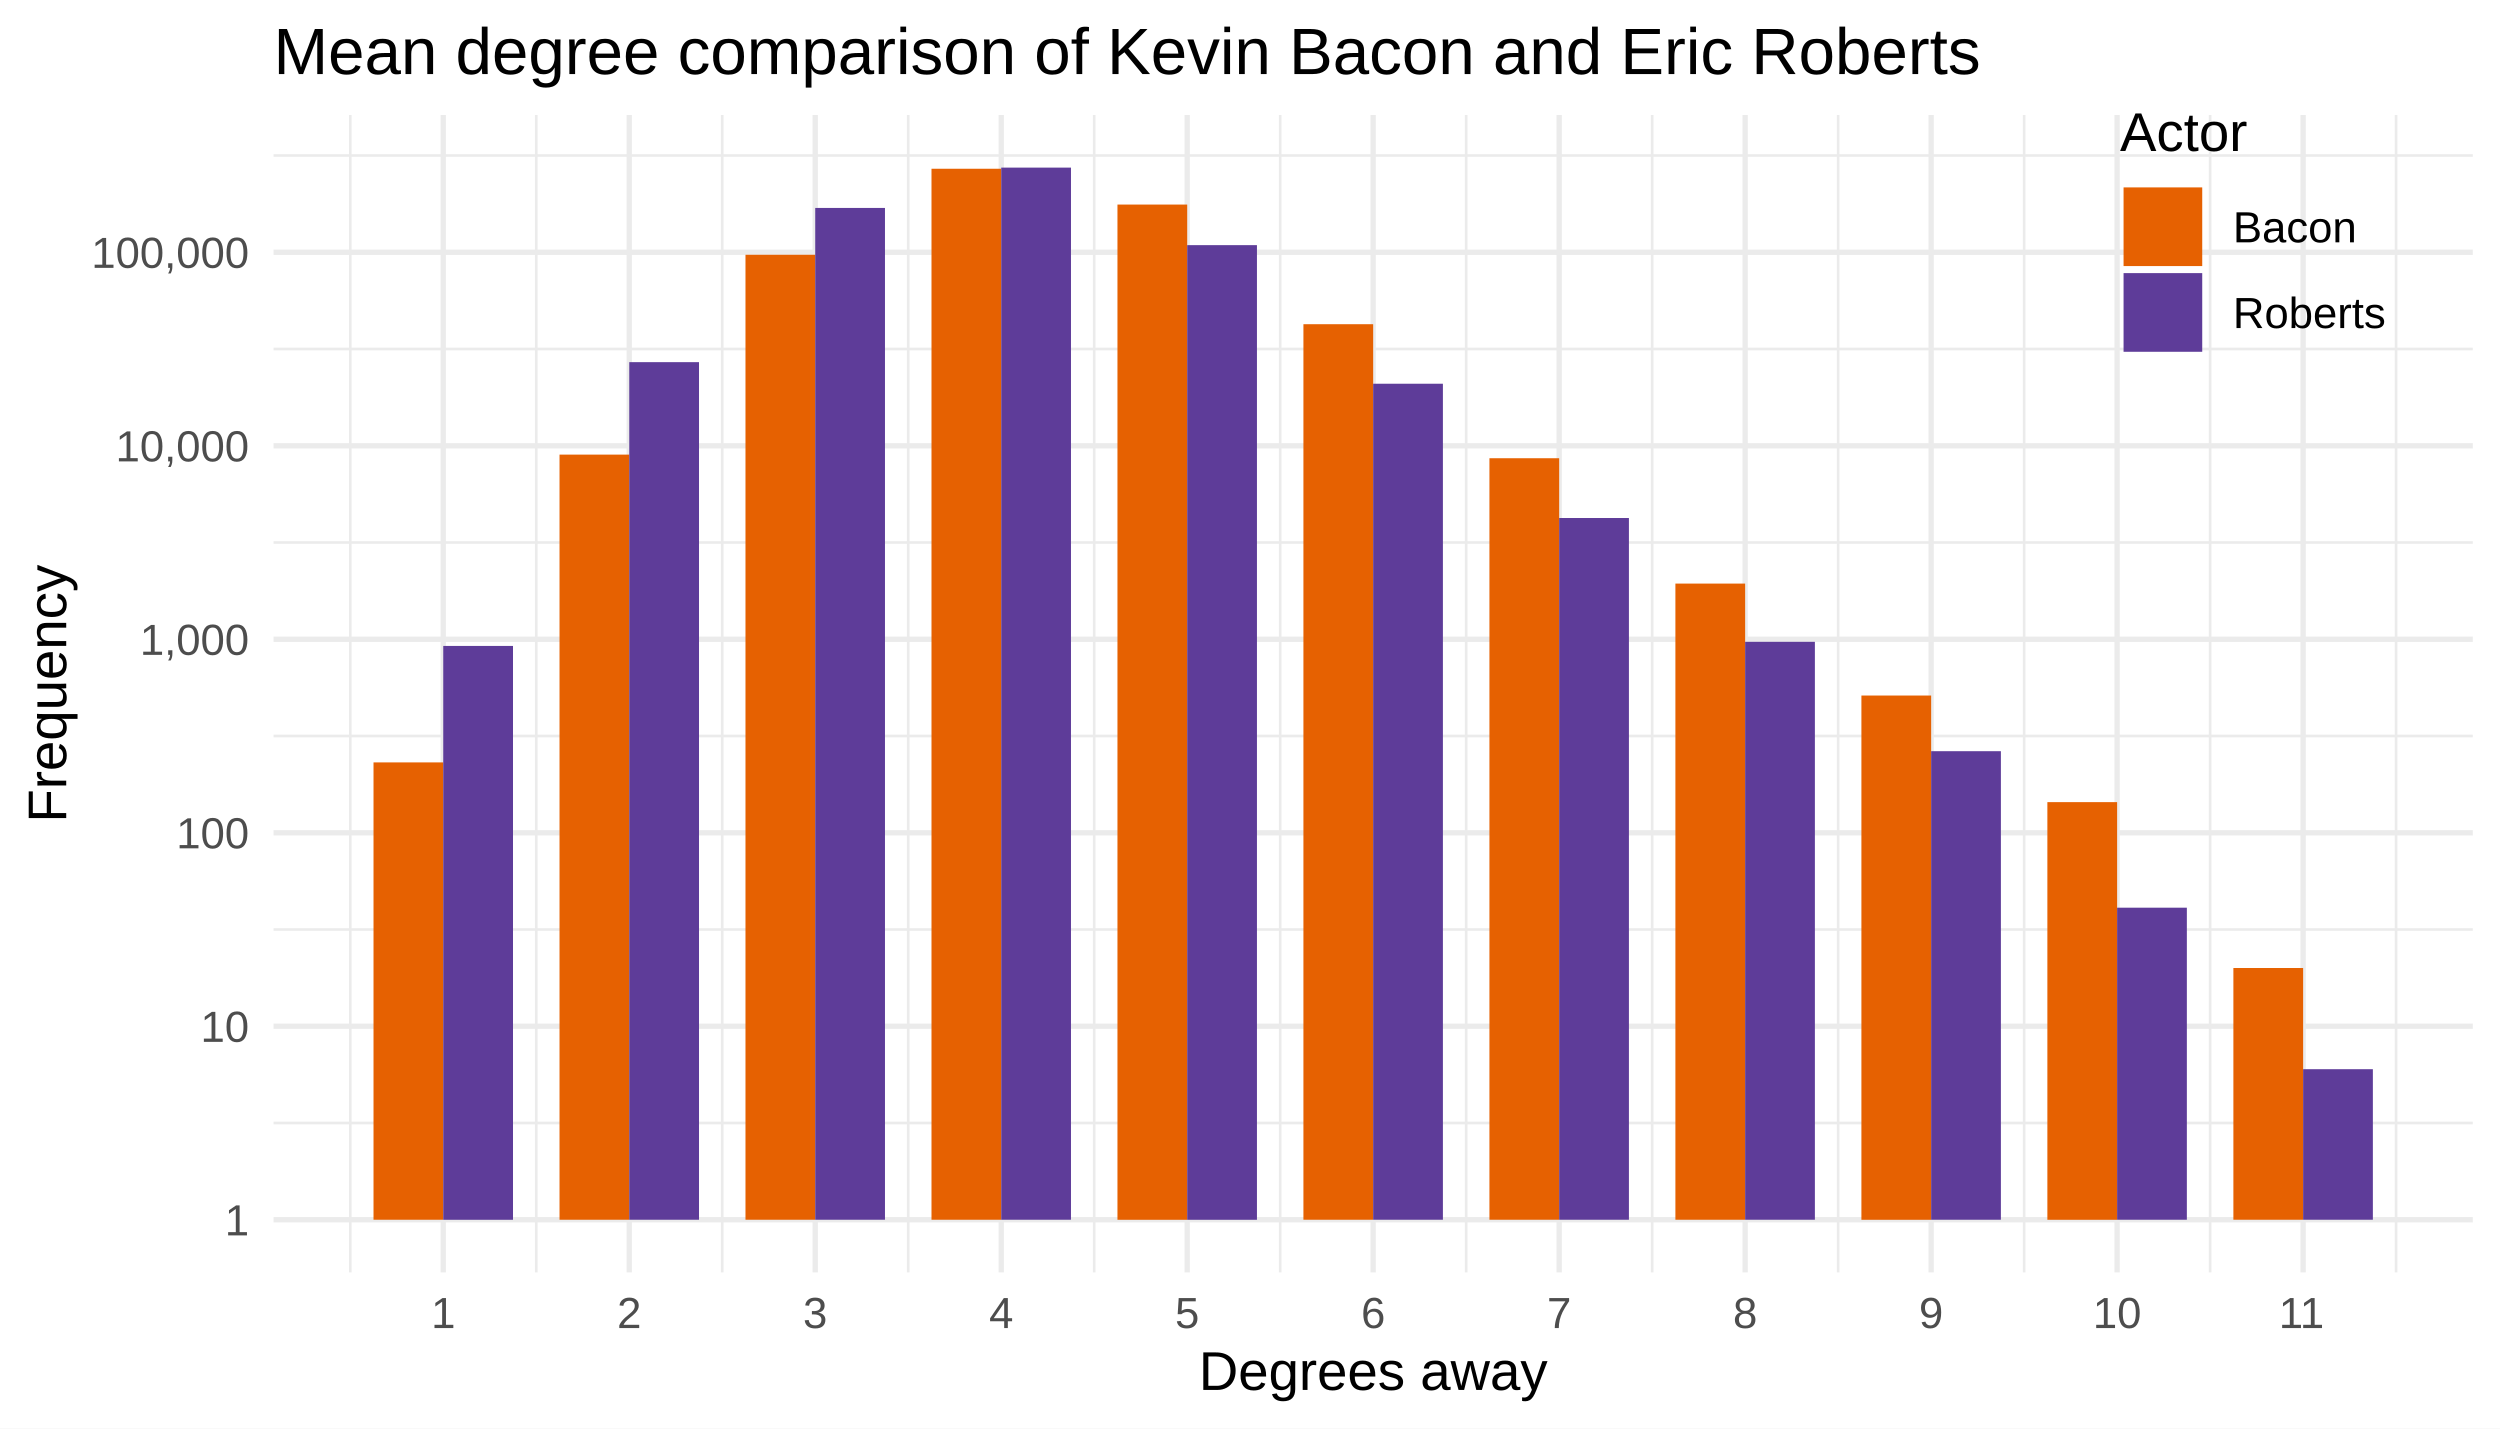
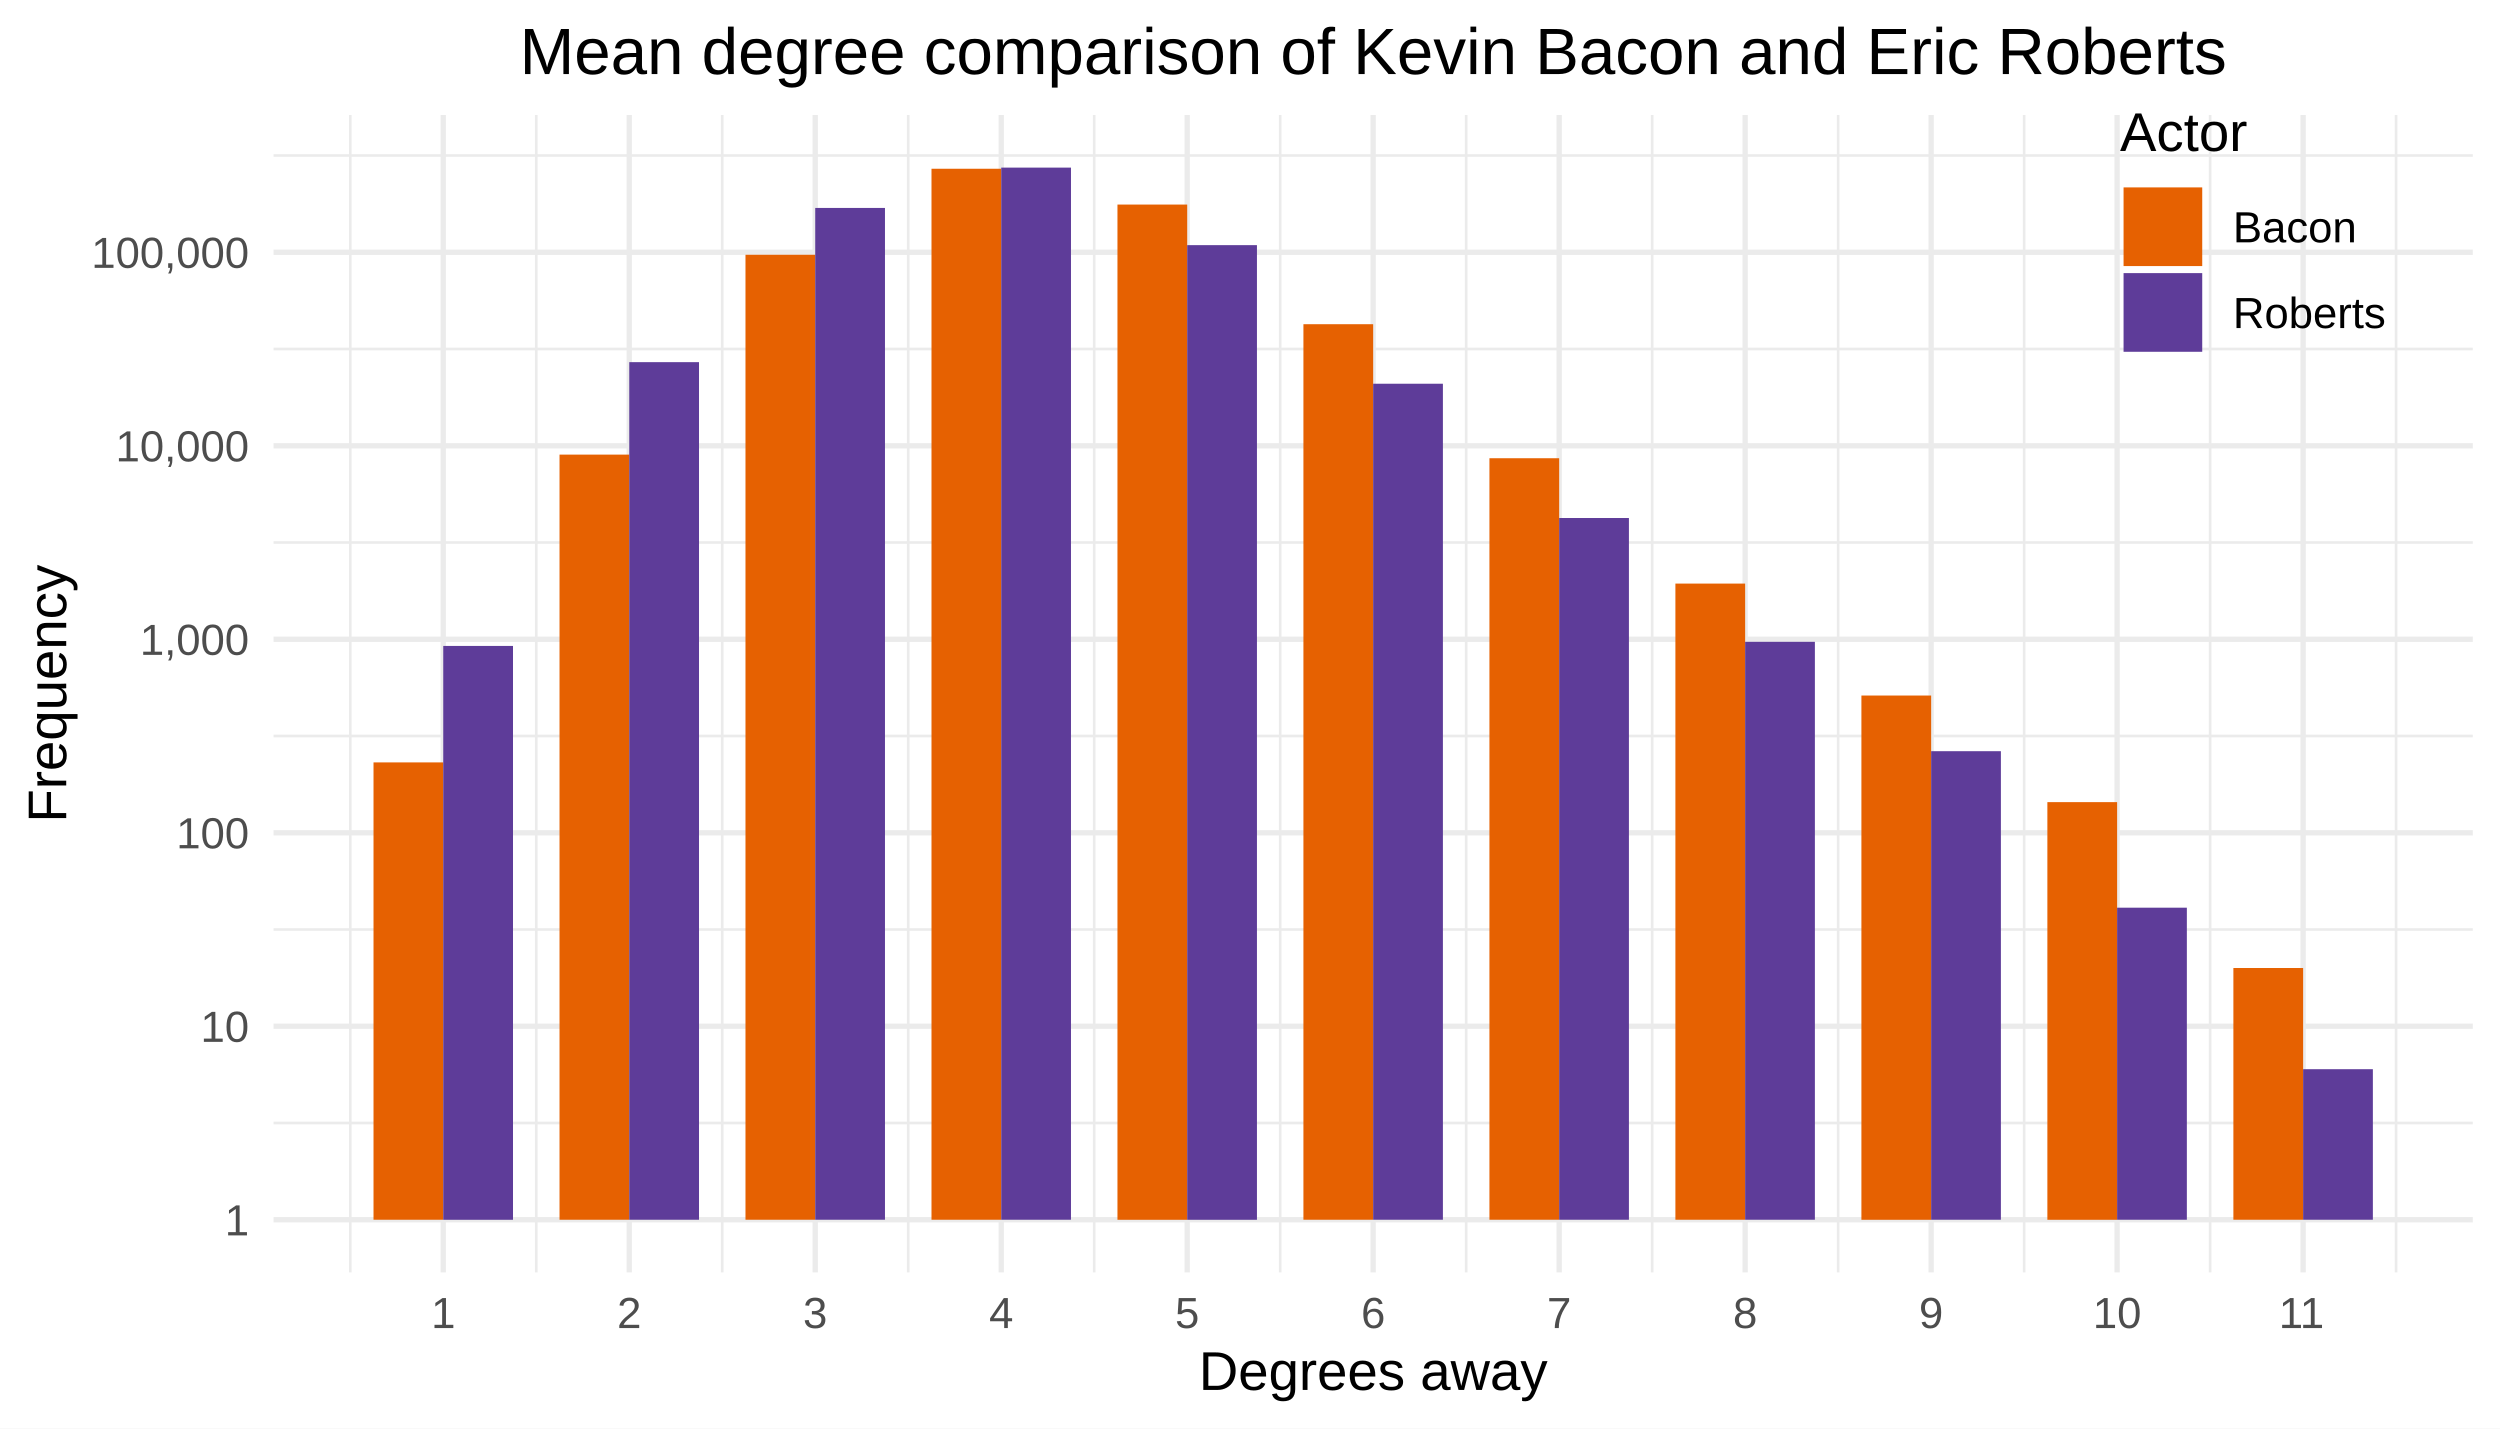
<svg xmlns="http://www.w3.org/2000/svg" viewBox="0 0 504.00 288.00">
  <defs>
    <style type="text/css">
    line, polyline, polygon, path, rect, circle {
      fill: none;
      stroke: #000000;
      stroke-linecap: round;
      stroke-linejoin: round;
      stroke-miterlimit: 10.00;
    }
  </style>
  </defs>
  <rect width="100%" height="100%" style="stroke: none; fill: #FFFFFF;" />
  <defs>
    <clipPath id="cpNTUuMTV8NDk4LjUyfDI1Ni41MXwyMy4xOQ==">
      <rect x="55.15" y="23.19" width="443.37" height="233.32" />
    </clipPath>
  </defs>
  <polyline points="55.15,226.40 498.52,226.40 " style="stroke-width: 0.53; stroke: #EBEBEB; stroke-linecap: butt;" clip-path="url(#cpNTUuMTV8NDk4LjUyfDI1Ni41MXwyMy4xOQ==)" />
  <polyline points="55.15,187.39 498.52,187.39 " style="stroke-width: 0.53; stroke: #EBEBEB; stroke-linecap: butt;" clip-path="url(#cpNTUuMTV8NDk4LjUyfDI1Ni41MXwyMy4xOQ==)" />
  <polyline points="55.15,148.38 498.52,148.38 " style="stroke-width: 0.53; stroke: #EBEBEB; stroke-linecap: butt;" clip-path="url(#cpNTUuMTV8NDk4LjUyfDI1Ni41MXwyMy4xOQ==)" />
  <polyline points="55.15,109.37 498.52,109.37 " style="stroke-width: 0.53; stroke: #EBEBEB; stroke-linecap: butt;" clip-path="url(#cpNTUuMTV8NDk4LjUyfDI1Ni41MXwyMy4xOQ==)" />
  <polyline points="55.15,70.36 498.52,70.36 " style="stroke-width: 0.53; stroke: #EBEBEB; stroke-linecap: butt;" clip-path="url(#cpNTUuMTV8NDk4LjUyfDI1Ni41MXwyMy4xOQ==)" />
  <polyline points="55.15,31.35 498.52,31.35 " style="stroke-width: 0.53; stroke: #EBEBEB; stroke-linecap: butt;" clip-path="url(#cpNTUuMTV8NDk4LjUyfDI1Ni41MXwyMy4xOQ==)" />
  <polyline points="70.62,256.51 70.62,23.19 " style="stroke-width: 0.53; stroke: #EBEBEB; stroke-linecap: butt;" clip-path="url(#cpNTUuMTV8NDk4LjUyfDI1Ni41MXwyMy4xOQ==)" />
  <polyline points="108.11,256.51 108.11,23.19 " style="stroke-width: 0.53; stroke: #EBEBEB; stroke-linecap: butt;" clip-path="url(#cpNTUuMTV8NDk4LjUyfDI1Ni41MXwyMy4xOQ==)" />
  <polyline points="145.60,256.51 145.60,23.19 " style="stroke-width: 0.53; stroke: #EBEBEB; stroke-linecap: butt;" clip-path="url(#cpNTUuMTV8NDk4LjUyfDI1Ni41MXwyMy4xOQ==)" />
  <polyline points="183.10,256.51 183.10,23.19 " style="stroke-width: 0.53; stroke: #EBEBEB; stroke-linecap: butt;" clip-path="url(#cpNTUuMTV8NDk4LjUyfDI1Ni41MXwyMy4xOQ==)" />
  <polyline points="220.59,256.51 220.59,23.19 " style="stroke-width: 0.53; stroke: #EBEBEB; stroke-linecap: butt;" clip-path="url(#cpNTUuMTV8NDk4LjUyfDI1Ni41MXwyMy4xOQ==)" />
  <polyline points="258.09,256.51 258.09,23.19 " style="stroke-width: 0.53; stroke: #EBEBEB; stroke-linecap: butt;" clip-path="url(#cpNTUuMTV8NDk4LjUyfDI1Ni41MXwyMy4xOQ==)" />
  <polyline points="295.58,256.51 295.58,23.19 " style="stroke-width: 0.53; stroke: #EBEBEB; stroke-linecap: butt;" clip-path="url(#cpNTUuMTV8NDk4LjUyfDI1Ni41MXwyMy4xOQ==)" />
  <polyline points="333.08,256.51 333.08,23.19 " style="stroke-width: 0.53; stroke: #EBEBEB; stroke-linecap: butt;" clip-path="url(#cpNTUuMTV8NDk4LjUyfDI1Ni41MXwyMy4xOQ==)" />
  <polyline points="370.57,256.51 370.57,23.19 " style="stroke-width: 0.53; stroke: #EBEBEB; stroke-linecap: butt;" clip-path="url(#cpNTUuMTV8NDk4LjUyfDI1Ni41MXwyMy4xOQ==)" />
  <polyline points="408.07,256.51 408.07,23.19 " style="stroke-width: 0.53; stroke: #EBEBEB; stroke-linecap: butt;" clip-path="url(#cpNTUuMTV8NDk4LjUyfDI1Ni41MXwyMy4xOQ==)" />
  <polyline points="445.56,256.51 445.56,23.19 " style="stroke-width: 0.53; stroke: #EBEBEB; stroke-linecap: butt;" clip-path="url(#cpNTUuMTV8NDk4LjUyfDI1Ni41MXwyMy4xOQ==)" />
  <polyline points="483.05,256.51 483.05,23.19 " style="stroke-width: 0.53; stroke: #EBEBEB; stroke-linecap: butt;" clip-path="url(#cpNTUuMTV8NDk4LjUyfDI1Ni41MXwyMy4xOQ==)" />
  <polyline points="55.15,245.90 498.52,245.90 " style="stroke-width: 1.07; stroke: #EBEBEB; stroke-linecap: butt;" clip-path="url(#cpNTUuMTV8NDk4LjUyfDI1Ni41MXwyMy4xOQ==)" />
  <polyline points="55.15,206.89 498.52,206.89 " style="stroke-width: 1.07; stroke: #EBEBEB; stroke-linecap: butt;" clip-path="url(#cpNTUuMTV8NDk4LjUyfDI1Ni41MXwyMy4xOQ==)" />
  <polyline points="55.15,167.89 498.52,167.89 " style="stroke-width: 1.07; stroke: #EBEBEB; stroke-linecap: butt;" clip-path="url(#cpNTUuMTV8NDk4LjUyfDI1Ni41MXwyMy4xOQ==)" />
  <polyline points="55.15,128.88 498.52,128.88 " style="stroke-width: 1.07; stroke: #EBEBEB; stroke-linecap: butt;" clip-path="url(#cpNTUuMTV8NDk4LjUyfDI1Ni41MXwyMy4xOQ==)" />
  <polyline points="55.15,89.87 498.52,89.87 " style="stroke-width: 1.07; stroke: #EBEBEB; stroke-linecap: butt;" clip-path="url(#cpNTUuMTV8NDk4LjUyfDI1Ni41MXwyMy4xOQ==)" />
  <polyline points="55.15,50.86 498.52,50.86 " style="stroke-width: 1.07; stroke: #EBEBEB; stroke-linecap: butt;" clip-path="url(#cpNTUuMTV8NDk4LjUyfDI1Ni41MXwyMy4xOQ==)" />
  <polyline points="89.36,256.51 89.36,23.19 " style="stroke-width: 1.07; stroke: #EBEBEB; stroke-linecap: butt;" clip-path="url(#cpNTUuMTV8NDk4LjUyfDI1Ni41MXwyMy4xOQ==)" />
  <polyline points="126.86,256.51 126.86,23.19 " style="stroke-width: 1.07; stroke: #EBEBEB; stroke-linecap: butt;" clip-path="url(#cpNTUuMTV8NDk4LjUyfDI1Ni41MXwyMy4xOQ==)" />
  <polyline points="164.35,256.51 164.35,23.19 " style="stroke-width: 1.07; stroke: #EBEBEB; stroke-linecap: butt;" clip-path="url(#cpNTUuMTV8NDk4LjUyfDI1Ni41MXwyMy4xOQ==)" />
  <polyline points="201.85,256.51 201.85,23.19 " style="stroke-width: 1.07; stroke: #EBEBEB; stroke-linecap: butt;" clip-path="url(#cpNTUuMTV8NDk4LjUyfDI1Ni41MXwyMy4xOQ==)" />
  <polyline points="239.34,256.51 239.34,23.19 " style="stroke-width: 1.07; stroke: #EBEBEB; stroke-linecap: butt;" clip-path="url(#cpNTUuMTV8NDk4LjUyfDI1Ni41MXwyMy4xOQ==)" />
  <polyline points="276.83,256.51 276.83,23.19 " style="stroke-width: 1.07; stroke: #EBEBEB; stroke-linecap: butt;" clip-path="url(#cpNTUuMTV8NDk4LjUyfDI1Ni41MXwyMy4xOQ==)" />
  <polyline points="314.33,256.51 314.33,23.19 " style="stroke-width: 1.07; stroke: #EBEBEB; stroke-linecap: butt;" clip-path="url(#cpNTUuMTV8NDk4LjUyfDI1Ni41MXwyMy4xOQ==)" />
  <polyline points="351.82,256.51 351.82,23.19 " style="stroke-width: 1.07; stroke: #EBEBEB; stroke-linecap: butt;" clip-path="url(#cpNTUuMTV8NDk4LjUyfDI1Ni41MXwyMy4xOQ==)" />
  <polyline points="389.32,256.51 389.32,23.19 " style="stroke-width: 1.07; stroke: #EBEBEB; stroke-linecap: butt;" clip-path="url(#cpNTUuMTV8NDk4LjUyfDI1Ni41MXwyMy4xOQ==)" />
  <polyline points="426.81,256.51 426.81,23.19 " style="stroke-width: 1.07; stroke: #EBEBEB; stroke-linecap: butt;" clip-path="url(#cpNTUuMTV8NDk4LjUyfDI1Ni41MXwyMy4xOQ==)" />
  <polyline points="464.31,256.51 464.31,23.19 " style="stroke-width: 1.07; stroke: #EBEBEB; stroke-linecap: butt;" clip-path="url(#cpNTUuMTV8NDk4LjUyfDI1Ni41MXwyMy4xOQ==)" />
  <rect x="75.30" y="153.70" width="14.06" height="92.20" style="stroke-width: 1.07; stroke: none; stroke-linecap: square; stroke-linejoin: miter; fill: #E66101;" clip-path="url(#cpNTUuMTV8NDk4LjUyfDI1Ni41MXwyMy4xOQ==)" />
  <rect x="112.80" y="91.65" width="14.06" height="154.25" style="stroke-width: 1.07; stroke: none; stroke-linecap: square; stroke-linejoin: miter; fill: #E66101;" clip-path="url(#cpNTUuMTV8NDk4LjUyfDI1Ni41MXwyMy4xOQ==)" />
  <rect x="150.29" y="51.36" width="14.06" height="194.54" style="stroke-width: 1.07; stroke: none; stroke-linecap: square; stroke-linejoin: miter; fill: #E66101;" clip-path="url(#cpNTUuMTV8NDk4LjUyfDI1Ni41MXwyMy4xOQ==)" />
  <rect x="187.79" y="34.02" width="14.06" height="211.88" style="stroke-width: 1.07; stroke: none; stroke-linecap: square; stroke-linejoin: miter; fill: #E66101;" clip-path="url(#cpNTUuMTV8NDk4LjUyfDI1Ni41MXwyMy4xOQ==)" />
  <rect x="225.28" y="41.24" width="14.06" height="204.67" style="stroke-width: 1.07; stroke: none; stroke-linecap: square; stroke-linejoin: miter; fill: #E66101;" clip-path="url(#cpNTUuMTV8NDk4LjUyfDI1Ni41MXwyMy4xOQ==)" />
  <rect x="262.77" y="65.36" width="14.06" height="180.54" style="stroke-width: 1.07; stroke: none; stroke-linecap: square; stroke-linejoin: miter; fill: #E66101;" clip-path="url(#cpNTUuMTV8NDk4LjUyfDI1Ni41MXwyMy4xOQ==)" />
  <rect x="300.27" y="92.38" width="14.06" height="153.52" style="stroke-width: 1.07; stroke: none; stroke-linecap: square; stroke-linejoin: miter; fill: #E66101;" clip-path="url(#cpNTUuMTV8NDk4LjUyfDI1Ni41MXwyMy4xOQ==)" />
  <rect x="337.76" y="117.65" width="14.06" height="128.25" style="stroke-width: 1.07; stroke: none; stroke-linecap: square; stroke-linejoin: miter; fill: #E66101;" clip-path="url(#cpNTUuMTV8NDk4LjUyfDI1Ni41MXwyMy4xOQ==)" />
  <rect x="375.26" y="140.22" width="14.06" height="105.69" style="stroke-width: 1.07; stroke: none; stroke-linecap: square; stroke-linejoin: miter; fill: #E66101;" clip-path="url(#cpNTUuMTV8NDk4LjUyfDI1Ni41MXwyMy4xOQ==)" />
  <rect x="412.75" y="161.71" width="14.06" height="84.20" style="stroke-width: 1.07; stroke: none; stroke-linecap: square; stroke-linejoin: miter; fill: #E66101;" clip-path="url(#cpNTUuMTV8NDk4LjUyfDI1Ni41MXwyMy4xOQ==)" />
  <rect x="450.25" y="195.15" width="14.06" height="50.75" style="stroke-width: 1.07; stroke: none; stroke-linecap: square; stroke-linejoin: miter; fill: #E66101;" clip-path="url(#cpNTUuMTV8NDk4LjUyfDI1Ni41MXwyMy4xOQ==)" />
  <rect x="89.36" y="130.22" width="14.06" height="115.69" style="stroke-width: 1.07; stroke: none; stroke-linecap: square; stroke-linejoin: miter; fill: #5E3C99;" clip-path="url(#cpNTUuMTV8NDk4LjUyfDI1Ni41MXwyMy4xOQ==)" />
  <rect x="126.86" y="73.01" width="14.06" height="172.89" style="stroke-width: 1.07; stroke: none; stroke-linecap: square; stroke-linejoin: miter; fill: #5E3C99;" clip-path="url(#cpNTUuMTV8NDk4LjUyfDI1Ni41MXwyMy4xOQ==)" />
  <rect x="164.35" y="41.92" width="14.06" height="203.98" style="stroke-width: 1.07; stroke: none; stroke-linecap: square; stroke-linejoin: miter; fill: #5E3C99;" clip-path="url(#cpNTUuMTV8NDk4LjUyfDI1Ni41MXwyMy4xOQ==)" />
  <rect x="201.85" y="33.79" width="14.06" height="212.11" style="stroke-width: 1.07; stroke: none; stroke-linecap: square; stroke-linejoin: miter; fill: #5E3C99;" clip-path="url(#cpNTUuMTV8NDk4LjUyfDI1Ni41MXwyMy4xOQ==)" />
  <rect x="239.34" y="49.42" width="14.06" height="196.49" style="stroke-width: 1.07; stroke: none; stroke-linecap: square; stroke-linejoin: miter; fill: #5E3C99;" clip-path="url(#cpNTUuMTV8NDk4LjUyfDI1Ni41MXwyMy4xOQ==)" />
  <rect x="276.83" y="77.36" width="14.06" height="168.54" style="stroke-width: 1.07; stroke: none; stroke-linecap: square; stroke-linejoin: miter; fill: #5E3C99;" clip-path="url(#cpNTUuMTV8NDk4LjUyfDI1Ni41MXwyMy4xOQ==)" />
  <rect x="314.33" y="104.43" width="14.06" height="141.47" style="stroke-width: 1.07; stroke: none; stroke-linecap: square; stroke-linejoin: miter; fill: #5E3C99;" clip-path="url(#cpNTUuMTV8NDk4LjUyfDI1Ni41MXwyMy4xOQ==)" />
  <rect x="351.82" y="129.39" width="14.06" height="116.51" style="stroke-width: 1.07; stroke: none; stroke-linecap: square; stroke-linejoin: miter; fill: #5E3C99;" clip-path="url(#cpNTUuMTV8NDk4LjUyfDI1Ni41MXwyMy4xOQ==)" />
  <rect x="389.32" y="151.44" width="14.06" height="94.46" style="stroke-width: 1.07; stroke: none; stroke-linecap: square; stroke-linejoin: miter; fill: #5E3C99;" clip-path="url(#cpNTUuMTV8NDk4LjUyfDI1Ni41MXwyMy4xOQ==)" />
  <rect x="426.81" y="182.99" width="14.06" height="62.91" style="stroke-width: 1.07; stroke: none; stroke-linecap: square; stroke-linejoin: miter; fill: #5E3C99;" clip-path="url(#cpNTUuMTV8NDk4LjUyfDI1Ni41MXwyMy4xOQ==)" />
  <rect x="464.31" y="215.55" width="14.06" height="30.35" style="stroke-width: 1.07; stroke: none; stroke-linecap: square; stroke-linejoin: miter; fill: #5E3C99;" clip-path="url(#cpNTUuMTV8NDk4LjUyfDI1Ni41MXwyMy4xOQ==)" />
  <defs>
    <clipPath id="cpMC4wMHw1MDQuMDB8Mjg4LjAwfDAuMDA=">
      <rect x="0.00" y="0.00" width="504.00" height="288.00" />
    </clipPath>
  </defs>
  <g clip-path="url(#cpMC4wMHw1MDQuMDB8Mjg4LjAwfDAuMDA=)">
    <text x="45.32" y="249.05" style="font-size: 8.80px; fill: #4D4D4D; font-family: Arial;" textLength="4.89px" lengthAdjust="spacingAndGlyphs">1</text>
  </g>
  <g clip-path="url(#cpMC4wMHw1MDQuMDB8Mjg4LjAwfDAuMDA=)">
    <text x="40.43" y="210.04" style="font-size: 8.80px; fill: #4D4D4D; font-family: Arial;" textLength="9.79px" lengthAdjust="spacingAndGlyphs">10</text>
  </g>
  <g clip-path="url(#cpMC4wMHw1MDQuMDB8Mjg4LjAwfDAuMDA=)">
    <text x="35.54" y="171.03" style="font-size: 8.80px; fill: #4D4D4D; font-family: Arial;" textLength="14.68px" lengthAdjust="spacingAndGlyphs">100</text>
  </g>
  <g clip-path="url(#cpMC4wMHw1MDQuMDB8Mjg4LjAwfDAuMDA=)">
    <text x="28.20" y="132.03" style="font-size: 8.80px; fill: #4D4D4D; font-family: Arial;" textLength="22.02px" lengthAdjust="spacingAndGlyphs">1,000</text>
  </g>
  <g clip-path="url(#cpMC4wMHw1MDQuMDB8Mjg4LjAwfDAuMDA=)">
    <text x="23.30" y="93.02" style="font-size: 8.80px; fill: #4D4D4D; font-family: Arial;" textLength="26.92px" lengthAdjust="spacingAndGlyphs">10,000</text>
  </g>
  <g clip-path="url(#cpMC4wMHw1MDQuMDB8Mjg4LjAwfDAuMDA=)">
    <text x="18.41" y="54.01" style="font-size: 8.80px; fill: #4D4D4D; font-family: Arial;" textLength="31.81px" lengthAdjust="spacingAndGlyphs">100,000</text>
  </g>
  <g clip-path="url(#cpMC4wMHw1MDQuMDB8Mjg4LjAwfDAuMDA=)">
    <text x="86.92" y="267.74" style="font-size: 8.80px; fill: #4D4D4D; font-family: Arial;" textLength="4.89px" lengthAdjust="spacingAndGlyphs">1</text>
  </g>
  <g clip-path="url(#cpMC4wMHw1MDQuMDB8Mjg4LjAwfDAuMDA=)">
    <text x="124.41" y="267.74" style="font-size: 8.80px; fill: #4D4D4D; font-family: Arial;" textLength="4.89px" lengthAdjust="spacingAndGlyphs">2</text>
  </g>
  <g clip-path="url(#cpMC4wMHw1MDQuMDB8Mjg4LjAwfDAuMDA=)">
    <text x="161.90" y="267.74" style="font-size: 8.80px; fill: #4D4D4D; font-family: Arial;" textLength="4.89px" lengthAdjust="spacingAndGlyphs">3</text>
  </g>
  <g clip-path="url(#cpMC4wMHw1MDQuMDB8Mjg4LjAwfDAuMDA=)">
    <text x="199.40" y="267.74" style="font-size: 8.80px; fill: #4D4D4D; font-family: Arial;" textLength="4.89px" lengthAdjust="spacingAndGlyphs">4</text>
  </g>
  <g clip-path="url(#cpMC4wMHw1MDQuMDB8Mjg4LjAwfDAuMDA=)">
    <text x="236.89" y="267.74" style="font-size: 8.80px; fill: #4D4D4D; font-family: Arial;" textLength="4.89px" lengthAdjust="spacingAndGlyphs">5</text>
  </g>
  <g clip-path="url(#cpMC4wMHw1MDQuMDB8Mjg4LjAwfDAuMDA=)">
    <text x="274.39" y="267.74" style="font-size: 8.80px; fill: #4D4D4D; font-family: Arial;" textLength="4.89px" lengthAdjust="spacingAndGlyphs">6</text>
  </g>
  <g clip-path="url(#cpMC4wMHw1MDQuMDB8Mjg4LjAwfDAuMDA=)">
    <text x="311.88" y="267.74" style="font-size: 8.80px; fill: #4D4D4D; font-family: Arial;" textLength="4.89px" lengthAdjust="spacingAndGlyphs">7</text>
  </g>
  <g clip-path="url(#cpMC4wMHw1MDQuMDB8Mjg4LjAwfDAuMDA=)">
    <text x="349.38" y="267.74" style="font-size: 8.80px; fill: #4D4D4D; font-family: Arial;" textLength="4.89px" lengthAdjust="spacingAndGlyphs">8</text>
  </g>
  <g clip-path="url(#cpMC4wMHw1MDQuMDB8Mjg4LjAwfDAuMDA=)">
    <text x="386.87" y="267.74" style="font-size: 8.80px; fill: #4D4D4D; font-family: Arial;" textLength="4.89px" lengthAdjust="spacingAndGlyphs">9</text>
  </g>
  <g clip-path="url(#cpMC4wMHw1MDQuMDB8Mjg4LjAwfDAuMDA=)">
    <text x="421.92" y="267.74" style="font-size: 8.80px; fill: #4D4D4D; font-family: Arial;" textLength="9.79px" lengthAdjust="spacingAndGlyphs">10</text>
  </g>
  <g clip-path="url(#cpMC4wMHw1MDQuMDB8Mjg4LjAwfDAuMDA=)">
    <text x="459.41" y="267.74" style="font-size: 8.80px; fill: #4D4D4D; font-family: Arial;" textLength="9.79px" lengthAdjust="spacingAndGlyphs">11</text>
  </g>
  <g clip-path="url(#cpMC4wMHw1MDQuMDB8Mjg4LjAwfDAuMDA=)">
    <text x="241.68" y="280.21" style="font-size: 11.00px; font-family: Arial;" textLength="70.31px" lengthAdjust="spacingAndGlyphs">Degrees away</text>
  </g>
  <g clip-path="url(#cpMC4wMHw1MDQuMDB8Mjg4LjAwfDAuMDA=)">
    <text transform="translate(13.35,165.83) rotate(-90)" style="font-size: 11.00px; font-family: Arial;" textLength="51.97px" lengthAdjust="spacingAndGlyphs">Frequency</text>
  </g>
  <g clip-path="url(#cpMC4wMHw1MDQuMDB8Mjg4LjAwfDAuMDA=)">
    <text x="427.40" y="30.44" style="font-size: 11.00px; font-family: Arial;" textLength="25.67px" lengthAdjust="spacingAndGlyphs">Actor</text>
  </g>
  <rect x="428.11" y="37.78" width="15.86" height="15.86" style="stroke-width: 1.07; stroke: none; stroke-linecap: square; stroke-linejoin: miter; fill: #E66101;" clip-path="url(#cpMC4wMHw1MDQuMDB8Mjg4LjAwfDAuMDA=)" />
  <rect x="428.11" y="55.06" width="15.86" height="15.86" style="stroke-width: 1.07; stroke: none; stroke-linecap: square; stroke-linejoin: miter; fill: #5E3C99;" clip-path="url(#cpMC4wMHw1MDQuMDB8Mjg4LjAwfDAuMDA=)" />
  <g clip-path="url(#cpMC4wMHw1MDQuMDB8Mjg4LjAwfDAuMDA=)">
    <text x="450.16" y="48.86" style="font-size: 8.80px; font-family: Arial;" textLength="24.95px" lengthAdjust="spacingAndGlyphs">Bacon</text>
  </g>
  <g clip-path="url(#cpMC4wMHw1MDQuMDB8Mjg4LjAwfDAuMDA=)">
    <text x="450.16" y="66.14" style="font-size: 8.80px; font-family: Arial;" textLength="30.81px" lengthAdjust="spacingAndGlyphs">Roberts</text>
  </g>
  <g clip-path="url(#cpMC4wMHw1MDQuMDB8Mjg4LjAwfDAuMDA=)">
-     <text x="55.15" y="14.93" style="font-size: 13.20px; font-family: Arial;" textLength="344.12px" lengthAdjust="spacingAndGlyphs">Mean degree comparison of Kevin Bacon and Eric Roberts</text>
+     <text x="104.77" y="14.93" style="font-size: 13.20px; font-family: Arial;" textLength="344.12px" lengthAdjust="spacingAndGlyphs">Mean degree comparison of Kevin Bacon and Eric Roberts</text>
  </g>
</svg>
